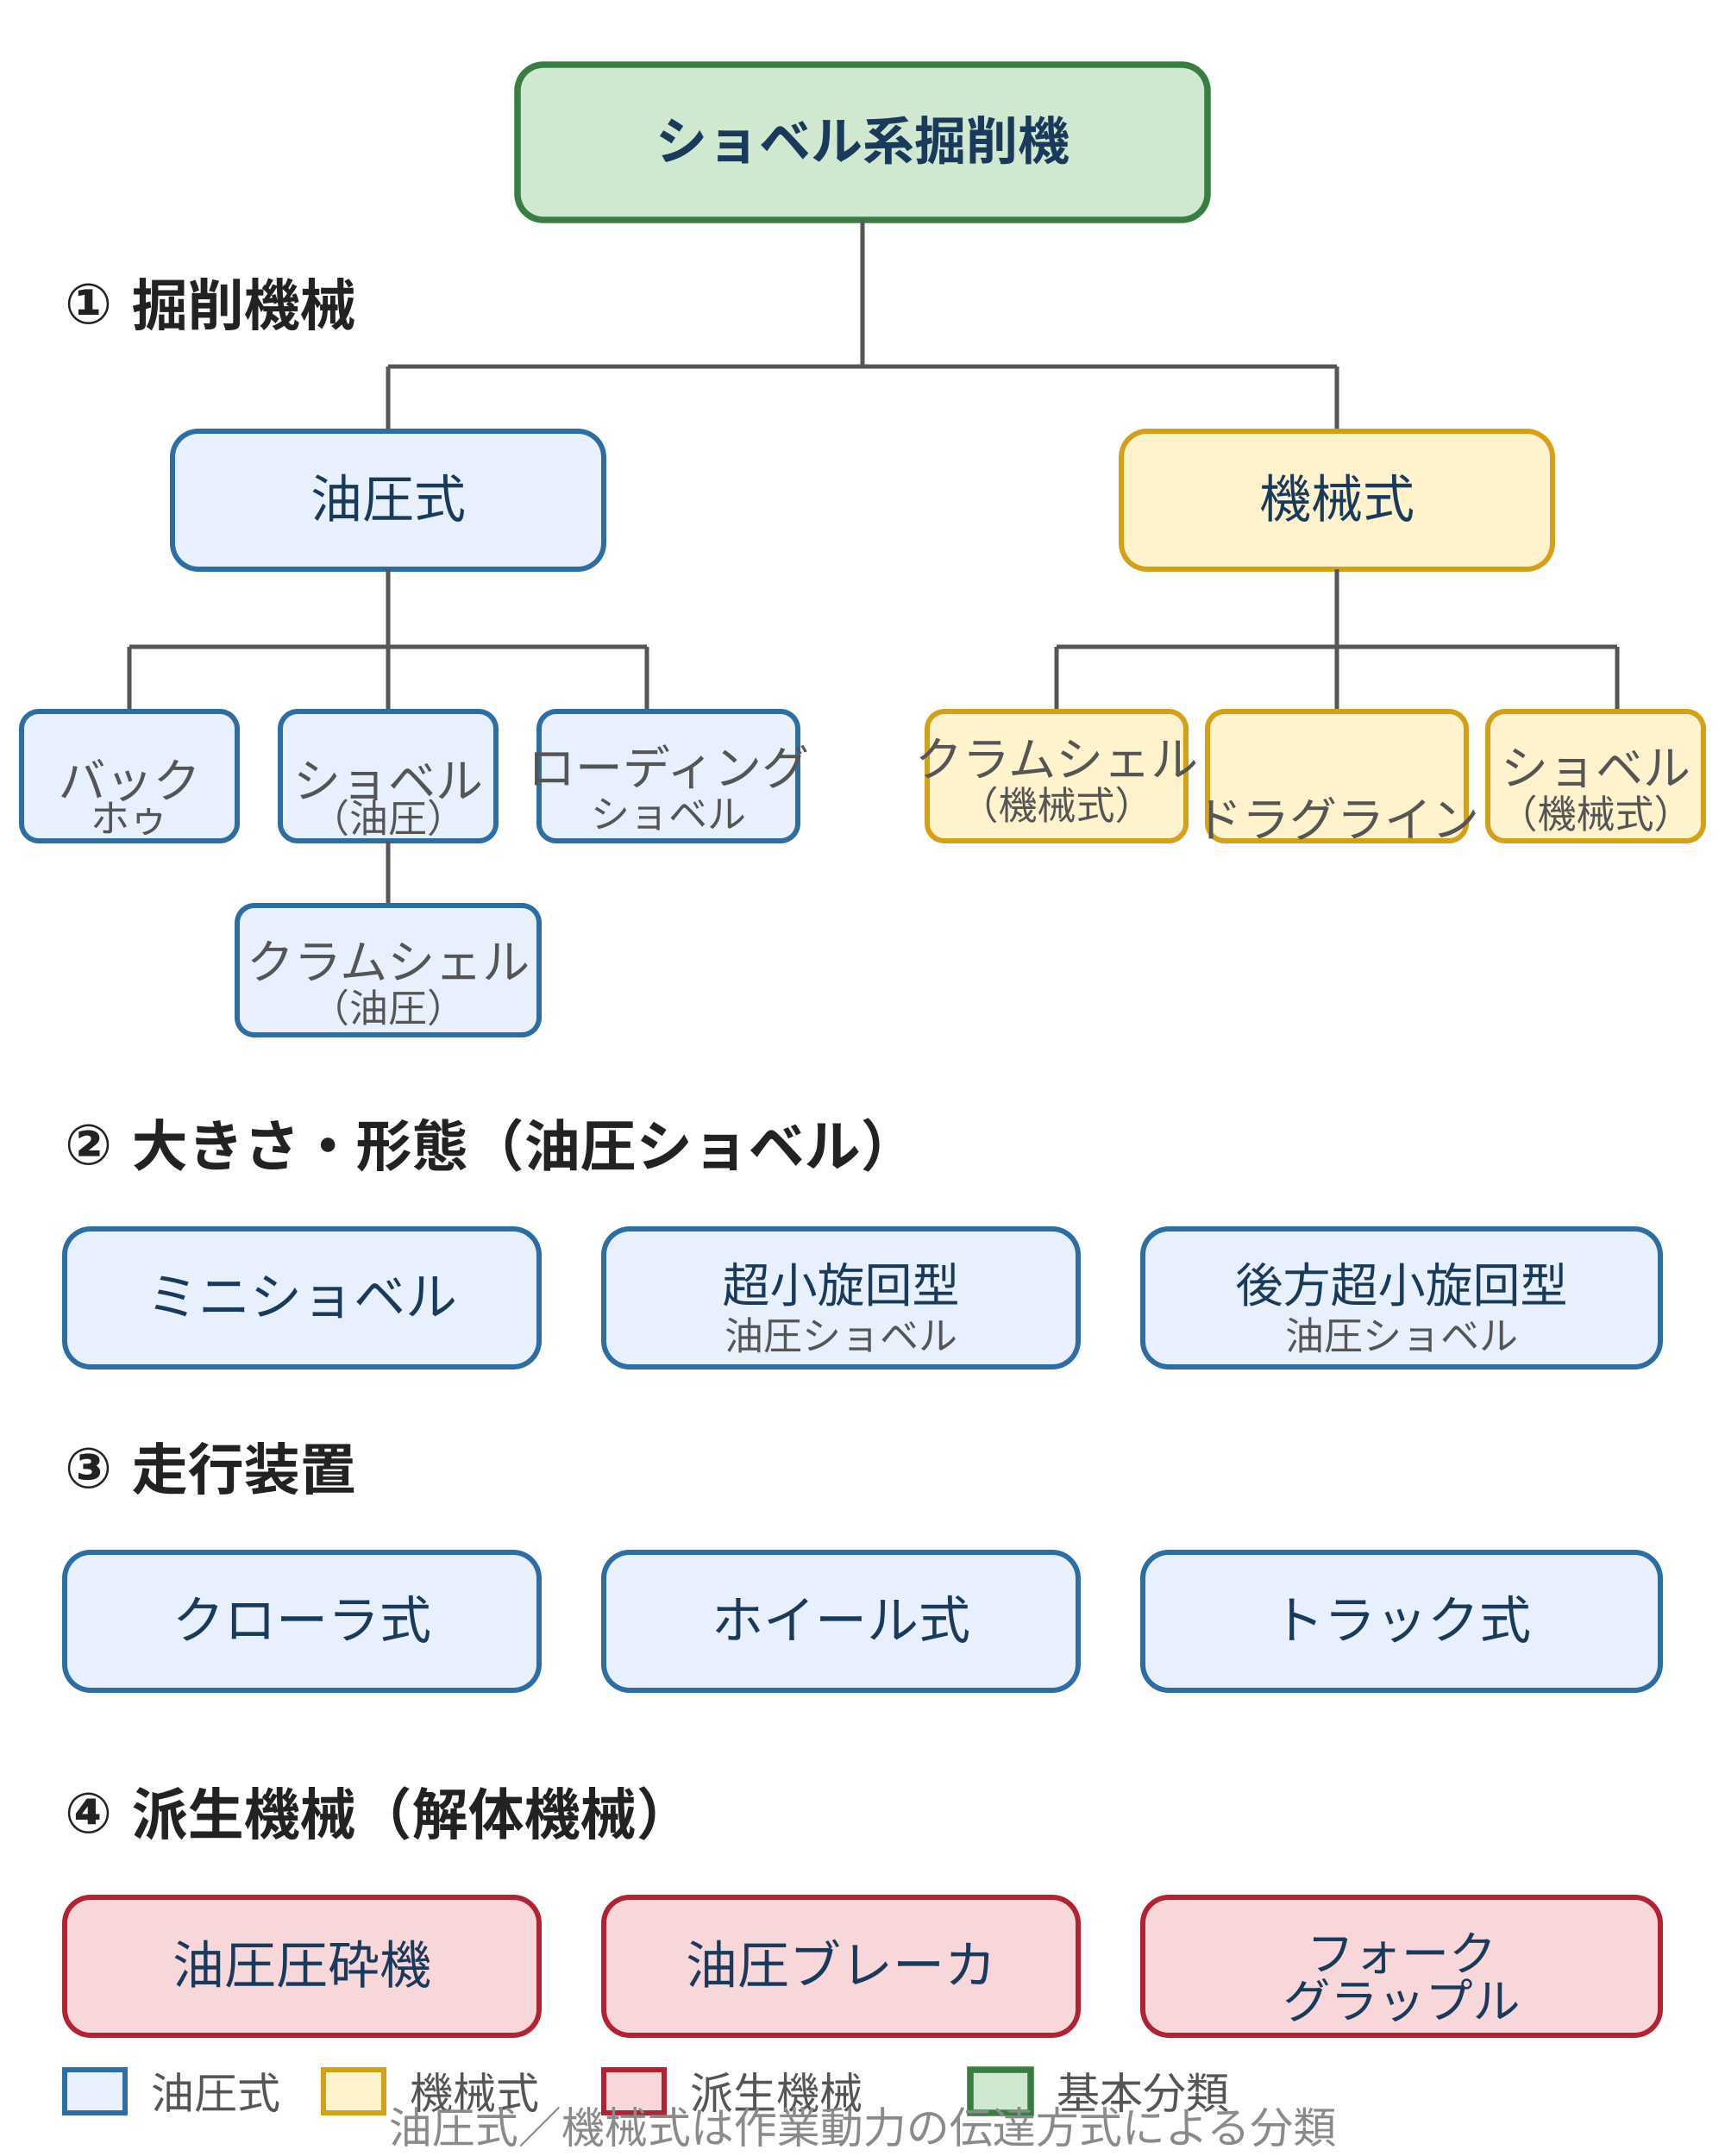
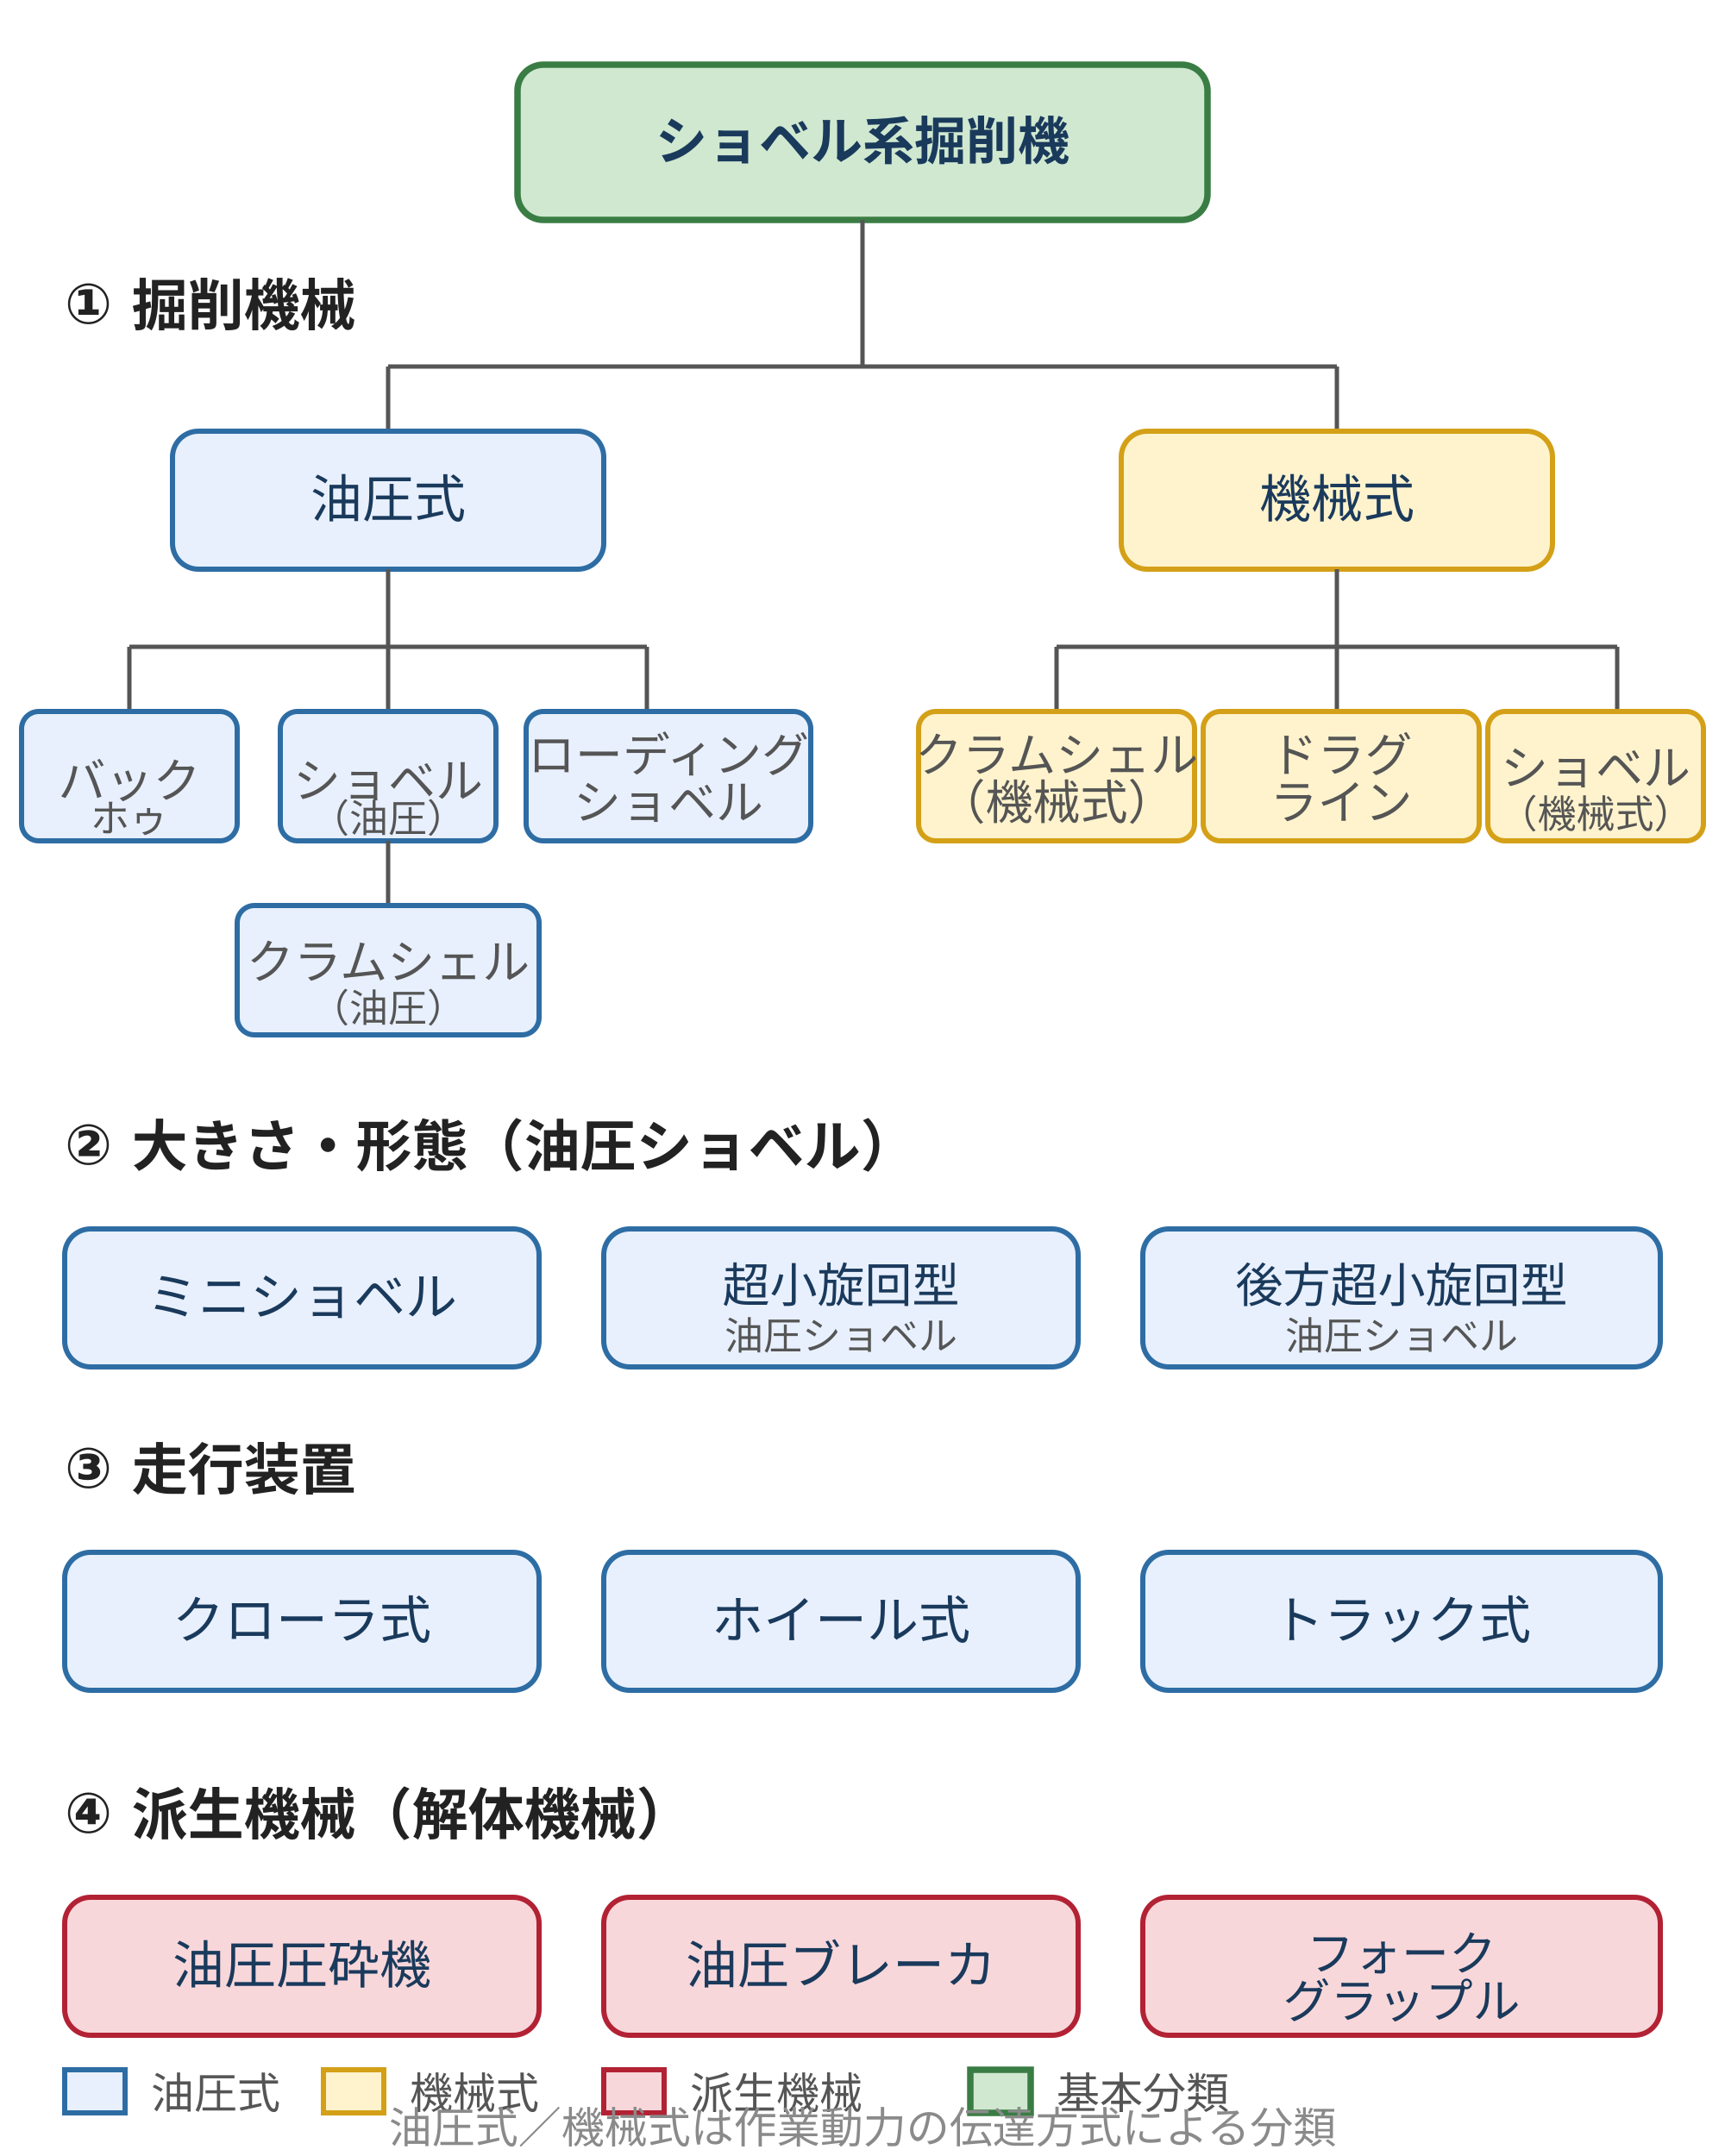
<svg xmlns="http://www.w3.org/2000/svg" viewBox="0 0 400 500" style="max-width:400px;width:100%" role="img" aria-label="ショベル系掘削機の分類系統図。掘削機械（バックホゥ・ショベル・ローディングショベル・クラムシェル・ドラグライン）と派生機械（油圧圧砕機・油圧ブレーカ・フォークグラップル）のツリー構造">
  <style>
    text { font-family: "Hiragino Sans", "Yu Gothic", sans-serif; }
    .node { fill: #e8f0fe; stroke: #2e6da4; stroke-width: 1.2; }
    .node-alt { fill: #fff3cd; stroke: #d4a017; stroke-width: 1.2; }
    .node-derivative { fill: #f8d7da; stroke: #b22234; stroke-width: 1.2; }
    .root { fill: #d0e8d0; stroke: #3a7d44; stroke-width: 1.5; }
    .line { stroke: #555; stroke-width: 1; fill: none; }
    .label { font-size: 12px; fill: #1a3a5c; text-anchor: middle; }
    .sub { font-size: 11px; fill: #555; text-anchor: middle; }
    .sect { font-size: 13px; font-weight: bold; fill: #222; }
  </style>
  <rect x="120" y="15" width="160" height="36" rx="6" class="root" />
  <text x="200" y="37" class="label" font-weight="bold">ショベル系掘削機</text>
  <text x="15" y="75" class="sect">① 掘削機械</text>
  <line x1="200" y1="51" x2="200" y2="85" class="line" />
  <line x1="90" y1="85" x2="310" y2="85" class="line" />
  <line x1="90" y1="85" x2="90" y2="100" class="line" />
  <line x1="310" y1="85" x2="310" y2="100" class="line" />
  <rect x="40" y="100" width="100" height="32" rx="6" class="node" />
  <text x="90" y="120" class="label">油圧式</text>
  <rect x="260" y="100" width="100" height="32" rx="6" class="node-alt" />
  <text x="310" y="120" class="label">機械式</text>
  <line x1="90" y1="132" x2="90" y2="150" class="line" />
  <line x1="30" y1="150" x2="150" y2="150" class="line" />
  <line x1="30" y1="150" x2="30" y2="165" class="line" />
  <line x1="90" y1="150" x2="90" y2="165" class="line" />
  <line x1="150" y1="150" x2="150" y2="165" class="line" />
  <rect x="5" y="165" width="50" height="30" rx="4" class="node" />
  <text x="30" y="185" class="sub">バック</text>
  <text x="30" y="193" font-size="9" fill="#555" text-anchor="middle">ホゥ</text>
  <rect x="65" y="165" width="50" height="30" rx="4" class="node" />
  <text x="90" y="185" class="sub">ショベル</text>
  <text x="90" y="193" font-size="9" fill="#555" text-anchor="middle">（油圧）</text>
-   <rect x="125" y="165" width="60" height="30" rx="4" class="node" />
-   <text x="155" y="182" class="sub">ローディング</text>
-   <text x="155" y="192" font-size="9" fill="#555" text-anchor="middle">ショベル</text>
+   <rect x="122" y="165" width="66" height="30" rx="4" class="node" />
+   <text x="155" y="179" class="sub">ローディング</text>
+   <text x="155" y="190" class="sub">ショベル</text>
  <line x1="90" y1="195" x2="90" y2="210" class="line" />
  <rect x="55" y="210" width="70" height="30" rx="4" class="node" />
  <text x="90" y="227" class="sub">クラムシェル</text>
  <text x="90" y="237" font-size="9" fill="#555" text-anchor="middle">（油圧）</text>
  <line x1="310" y1="132" x2="310" y2="150" class="line" />
  <line x1="245" y1="150" x2="375" y2="150" class="line" />
  <line x1="245" y1="150" x2="245" y2="165" class="line" />
  <line x1="310" y1="150" x2="310" y2="165" class="line" />
  <line x1="375" y1="150" x2="375" y2="165" class="line" />
-   <rect x="215" y="165" width="60" height="30" rx="4" class="node-alt" />
-   <text x="245" y="180" class="sub">クラムシェル</text>
-   <text x="245" y="190" font-size="9" fill="#555" text-anchor="middle">（機械式）</text>
-   <rect x="280" y="165" width="60" height="30" rx="4" class="node-alt" />
-   <text x="310" y="194" class="sub">ドラグライン</text>
+   <rect x="213" y="165" width="64" height="30" rx="4" class="node-alt" />
+   <text x="245" y="179" class="sub">クラムシェル</text>
+   <text x="245" y="190" class="sub">（機械式）</text>
+   <rect x="279" y="165" width="64" height="30" rx="4" class="node-alt" />
+   <text x="311" y="179" class="sub">ドラグ</text>
+   <text x="311" y="190" class="sub">ライン</text>
  <rect x="345" y="165" width="50" height="30" rx="4" class="node-alt" />
  <text x="370" y="182" class="sub">ショベル</text>
  <text x="370" y="192" font-size="9" fill="#555" text-anchor="middle">（機械式）</text>
  <text x="15" y="270" class="sect">② 大きさ・形態（油圧ショベル）</text>
  <rect x="15" y="285" width="110" height="32" rx="6" class="node" />
  <text x="70" y="305" class="label">ミニショベル</text>
  <rect x="140" y="285" width="110" height="32" rx="6" class="node" />
  <text x="195" y="302" font-size="11" fill="#1a3a5c" text-anchor="middle">超小旋回型</text>
  <text x="195" y="313" font-size="9" fill="#555" text-anchor="middle">油圧ショベル</text>
  <rect x="265" y="285" width="120" height="32" rx="6" class="node" />
  <text x="325" y="302" font-size="11" fill="#1a3a5c" text-anchor="middle">後方超小旋回型</text>
  <text x="325" y="313" font-size="9" fill="#555" text-anchor="middle">油圧ショベル</text>
  <text x="15" y="345" class="sect">③ 走行装置</text>
  <rect x="15" y="360" width="110" height="32" rx="6" class="node" />
  <text x="70" y="380" class="label">クローラ式</text>
  <rect x="140" y="360" width="110" height="32" rx="6" class="node" />
  <text x="195" y="380" class="label">ホイール式</text>
  <rect x="265" y="360" width="120" height="32" rx="6" class="node" />
  <text x="325" y="380" class="label">トラック式</text>
  <text x="15" y="425" class="sect">④ 派生機械（解体機械）</text>
  <rect x="15" y="440" width="110" height="32" rx="6" class="node-derivative" />
  <text x="70" y="460" class="label">油圧圧砕機</text>
  <rect x="140" y="440" width="110" height="32" rx="6" class="node-derivative" />
  <text x="195" y="460" class="label">油圧ブレーカ</text>
  <rect x="265" y="440" width="120" height="32" rx="6" class="node-derivative" />
  <text x="325" y="457" font-size="11" fill="#1a3a5c" text-anchor="middle">フォーク</text>
  <text x="325" y="468" font-size="11" fill="#1a3a5c" text-anchor="middle">グラップル</text>
  <g transform="translate(15,480)">
    <rect x="0" y="0" width="14" height="10" class="node" />
    <text x="20" y="9" font-size="10" fill="#555">油圧式</text>
    <rect x="60" y="0" width="14" height="10" class="node-alt" />
    <text x="80" y="9" font-size="10" fill="#555">機械式</text>
    <rect x="125" y="0" width="14" height="10" class="node-derivative" />
    <text x="145" y="9" font-size="10" fill="#555">派生機械</text>
    <rect x="210" y="0" width="14" height="10" class="root" />
    <text x="230" y="9" font-size="10" fill="#555">基本分類</text>
  </g>
  <text x="200" y="497" font-size="10" fill="#8a8a8a" text-anchor="middle">油圧式／機械式は作業動力の伝達方式による分類</text>
</svg>
